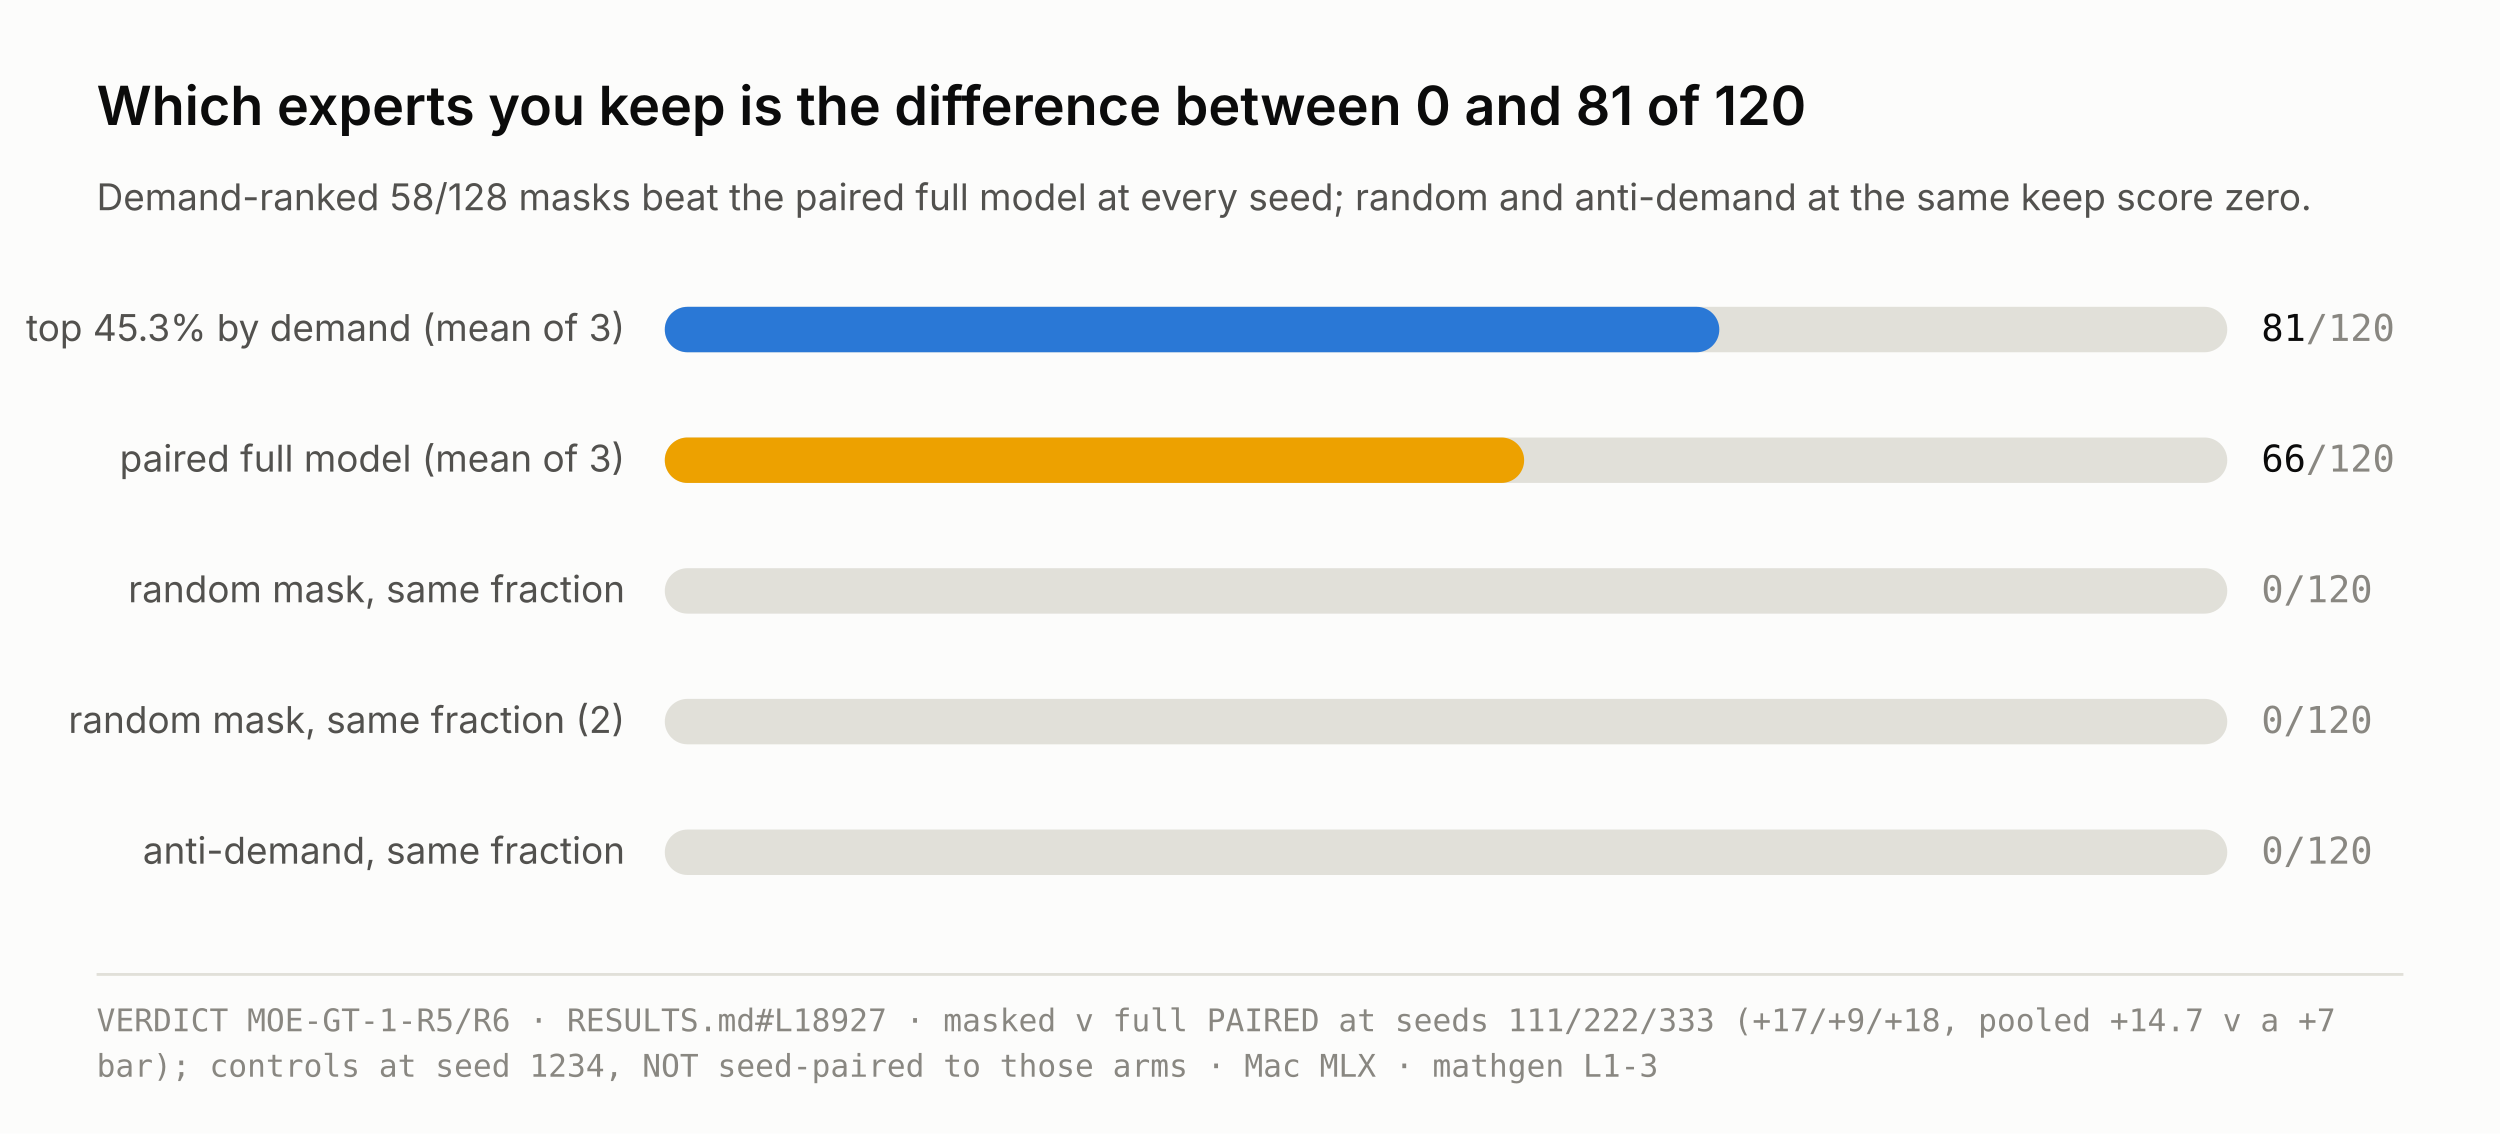
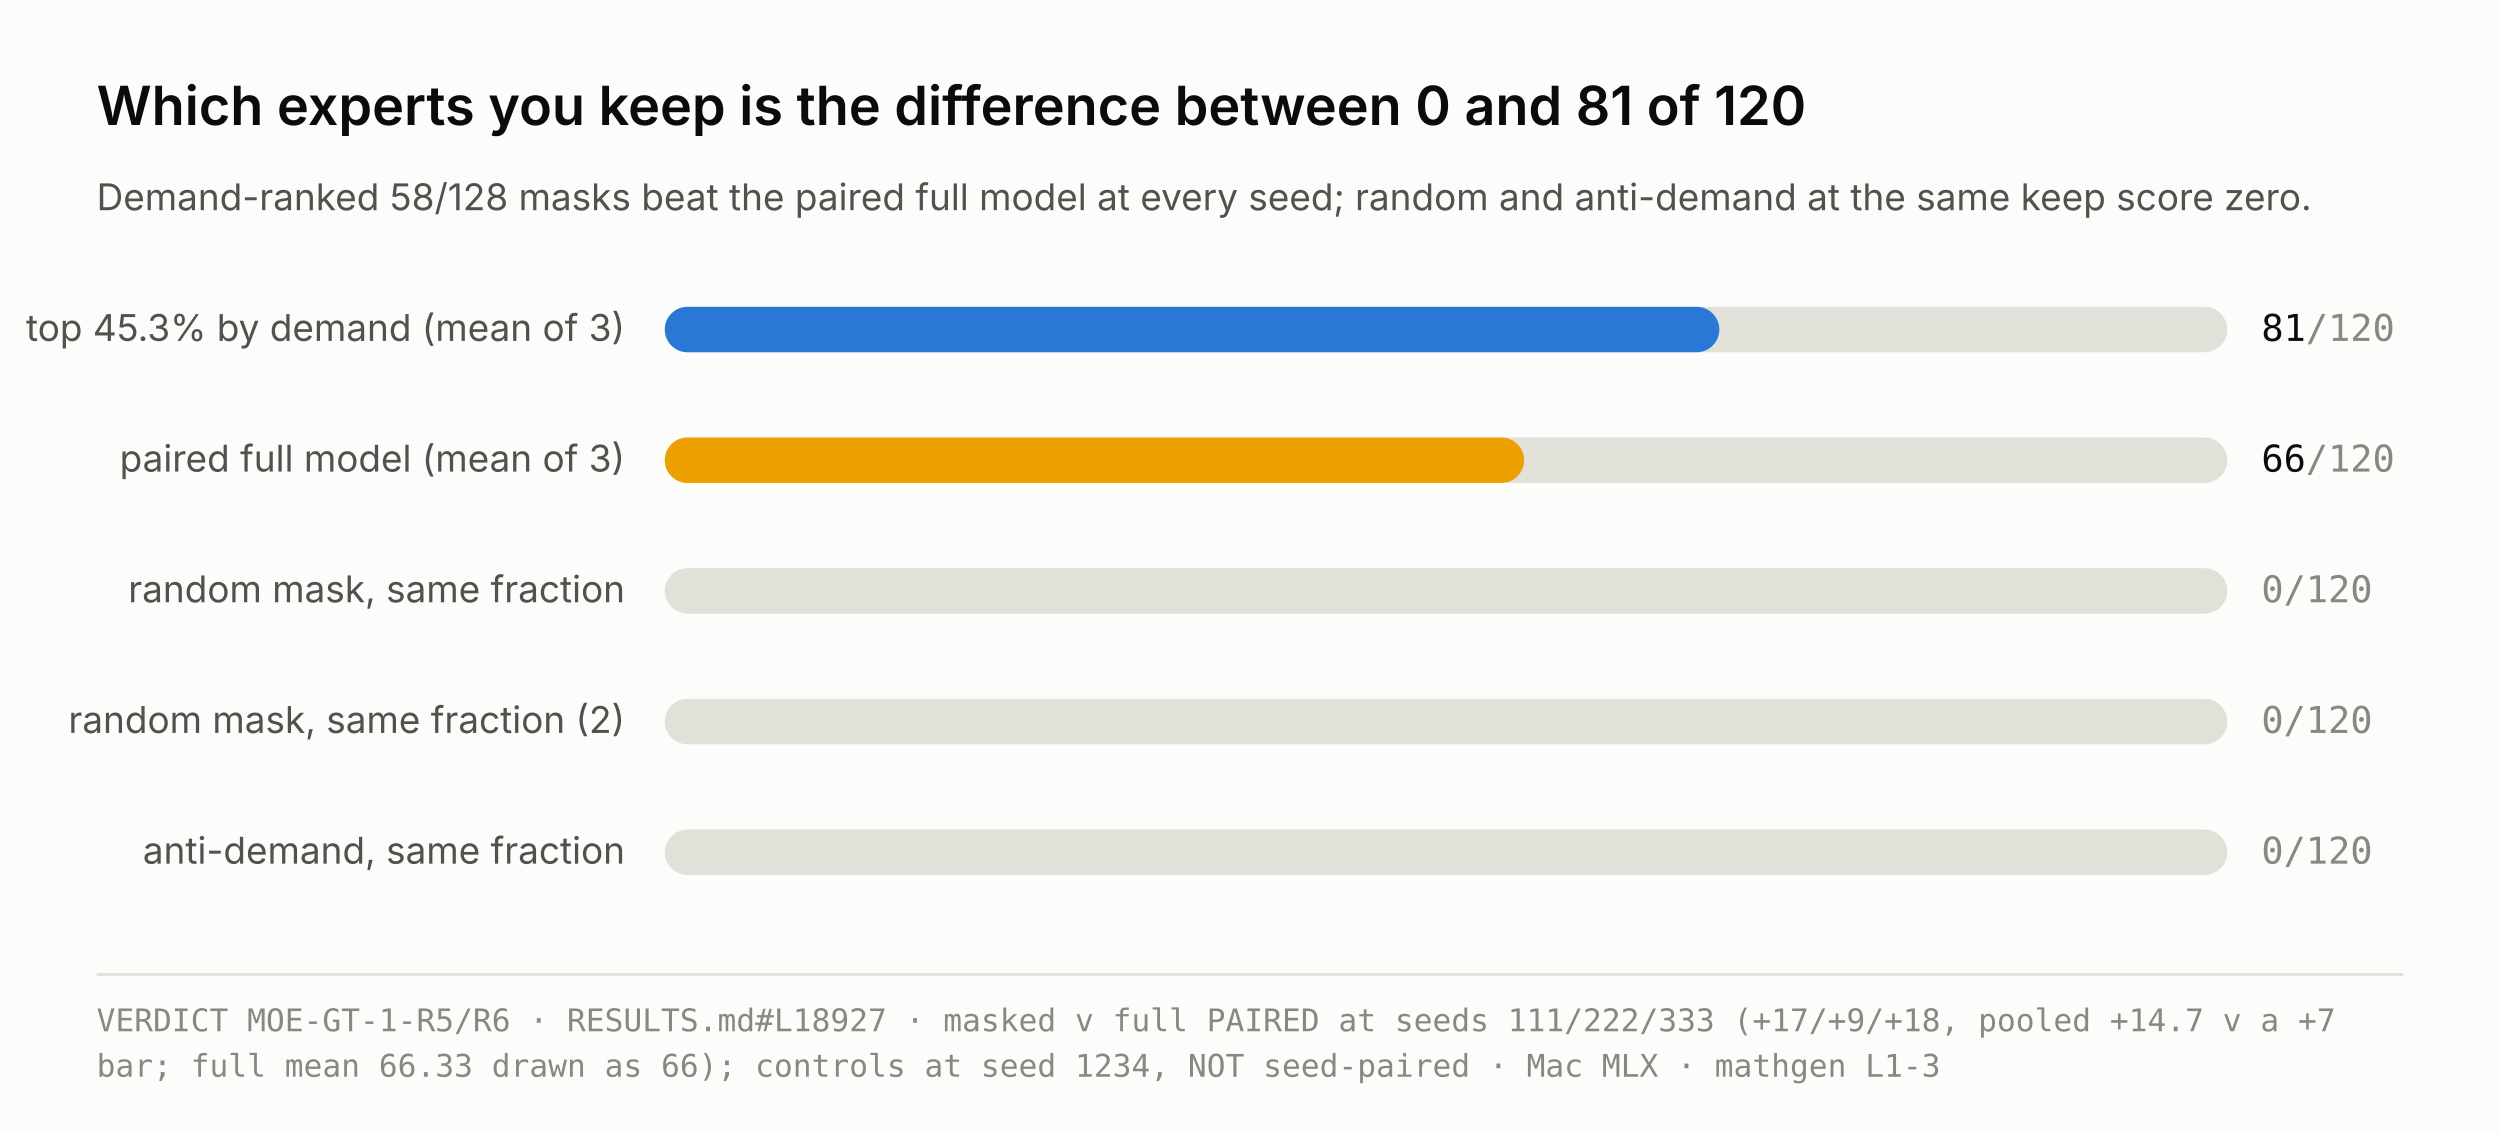
<svg xmlns="http://www.w3.org/2000/svg" width="880" height="399" viewBox="0 0 880 399" role="img">
  <rect width="880" height="399" fill="#fcfcfb" />
  <text x="34" y="44" font-family="Inter, -apple-system, BlinkMacSystemFont, 'Segoe UI', sans-serif" font-size="19" font-weight="600" fill="#0b0b0b">Which experts you keep is the difference between 0 and 81 of 120</text>
  <text x="34" y="74" font-family="Inter, -apple-system, BlinkMacSystemFont, 'Segoe UI', sans-serif" font-size="13" fill="#52514e">Demand-ranked 58/128 masks beat the paired full model at every seed; random and anti-demand at the same keep score zero.</text>
  <text x="220" y="120" text-anchor="end" font-family="Inter, -apple-system, BlinkMacSystemFont, 'Segoe UI', sans-serif" font-size="13" fill="#52514e">top 45.3% by demand (mean of 3)</text>
  <rect x="234" y="108" width="550" height="16" rx="8" fill="#e1e0d9" />
  <rect x="234" y="108" width="371.2" height="16" rx="8" fill="#2a78d6" />
  <text x="796" y="120" font-family="'JetBrains Mono', ui-monospace, SFMono-Regular, Menlo, monospace" font-size="13" font-weight="500" fill="#0b0b0b">81<tspan fill="#898781">/120</tspan>
  </text>
  <text x="220" y="166" text-anchor="end" font-family="Inter, -apple-system, BlinkMacSystemFont, 'Segoe UI', sans-serif" font-size="13" fill="#52514e">paired full model (mean of 3)</text>
  <rect x="234" y="154" width="550" height="16" rx="8" fill="#e1e0d9" />
  <rect x="234" y="154" width="302.5" height="16" rx="8" fill="#eda100" />
  <text x="796" y="166" font-family="'JetBrains Mono', ui-monospace, SFMono-Regular, Menlo, monospace" font-size="13" font-weight="500" fill="#0b0b0b">66<tspan fill="#898781">/120</tspan>
  </text>
  <text x="220" y="212" text-anchor="end" font-family="Inter, -apple-system, BlinkMacSystemFont, 'Segoe UI', sans-serif" font-size="13" fill="#52514e">random mask, same fraction</text>
  <rect x="234" y="200" width="550" height="16" rx="8" fill="#e1e0d9" />
  <text x="796" y="212" font-family="'JetBrains Mono', ui-monospace, SFMono-Regular, Menlo, monospace" font-size="13" font-weight="500" fill="#898781">0<tspan fill="#898781">/120</tspan>
  </text>
  <text x="220" y="258" text-anchor="end" font-family="Inter, -apple-system, BlinkMacSystemFont, 'Segoe UI', sans-serif" font-size="13" fill="#52514e">random mask, same fraction (2)</text>
  <rect x="234" y="246" width="550" height="16" rx="8" fill="#e1e0d9" />
  <text x="796" y="258" font-family="'JetBrains Mono', ui-monospace, SFMono-Regular, Menlo, monospace" font-size="13" font-weight="500" fill="#898781">0<tspan fill="#898781">/120</tspan>
  </text>
  <text x="220" y="304" text-anchor="end" font-family="Inter, -apple-system, BlinkMacSystemFont, 'Segoe UI', sans-serif" font-size="13" fill="#52514e">anti-demand, same fraction</text>
  <rect x="234" y="292" width="550" height="16" rx="8" fill="#e1e0d9" />
  <text x="796" y="304" font-family="'JetBrains Mono', ui-monospace, SFMono-Regular, Menlo, monospace" font-size="13" font-weight="500" fill="#898781">0<tspan fill="#898781">/120</tspan>
  </text>
  <line x1="34" y1="343" x2="846" y2="343" stroke="#e1e0d9" stroke-width="1" />
  <text x="34" y="363" font-family="'JetBrains Mono', ui-monospace, SFMono-Regular, Menlo, monospace" font-size="11" fill="#898781">VERDICT MOE-GT-1-R5/R6 · RESULTS.md#L18927 · masked v full PAIRED at seeds 111/222/333 (+17/+9/+18, pooled +14.7 v a +7</text>
-   <text x="34" y="379" font-family="'JetBrains Mono', ui-monospace, SFMono-Regular, Menlo, monospace" font-size="11" fill="#898781">bar); controls at seed 1234, NOT seed-paired to those arms · Mac MLX · mathgen L1-3</text>
+   <text x="34" y="379" font-family="'JetBrains Mono', ui-monospace, SFMono-Regular, Menlo, monospace" font-size="11" fill="#898781">bar; full mean 66.33 drawn as 66); controls at seed 1234, NOT seed-paired · Mac MLX · mathgen L1-3</text>
</svg>
